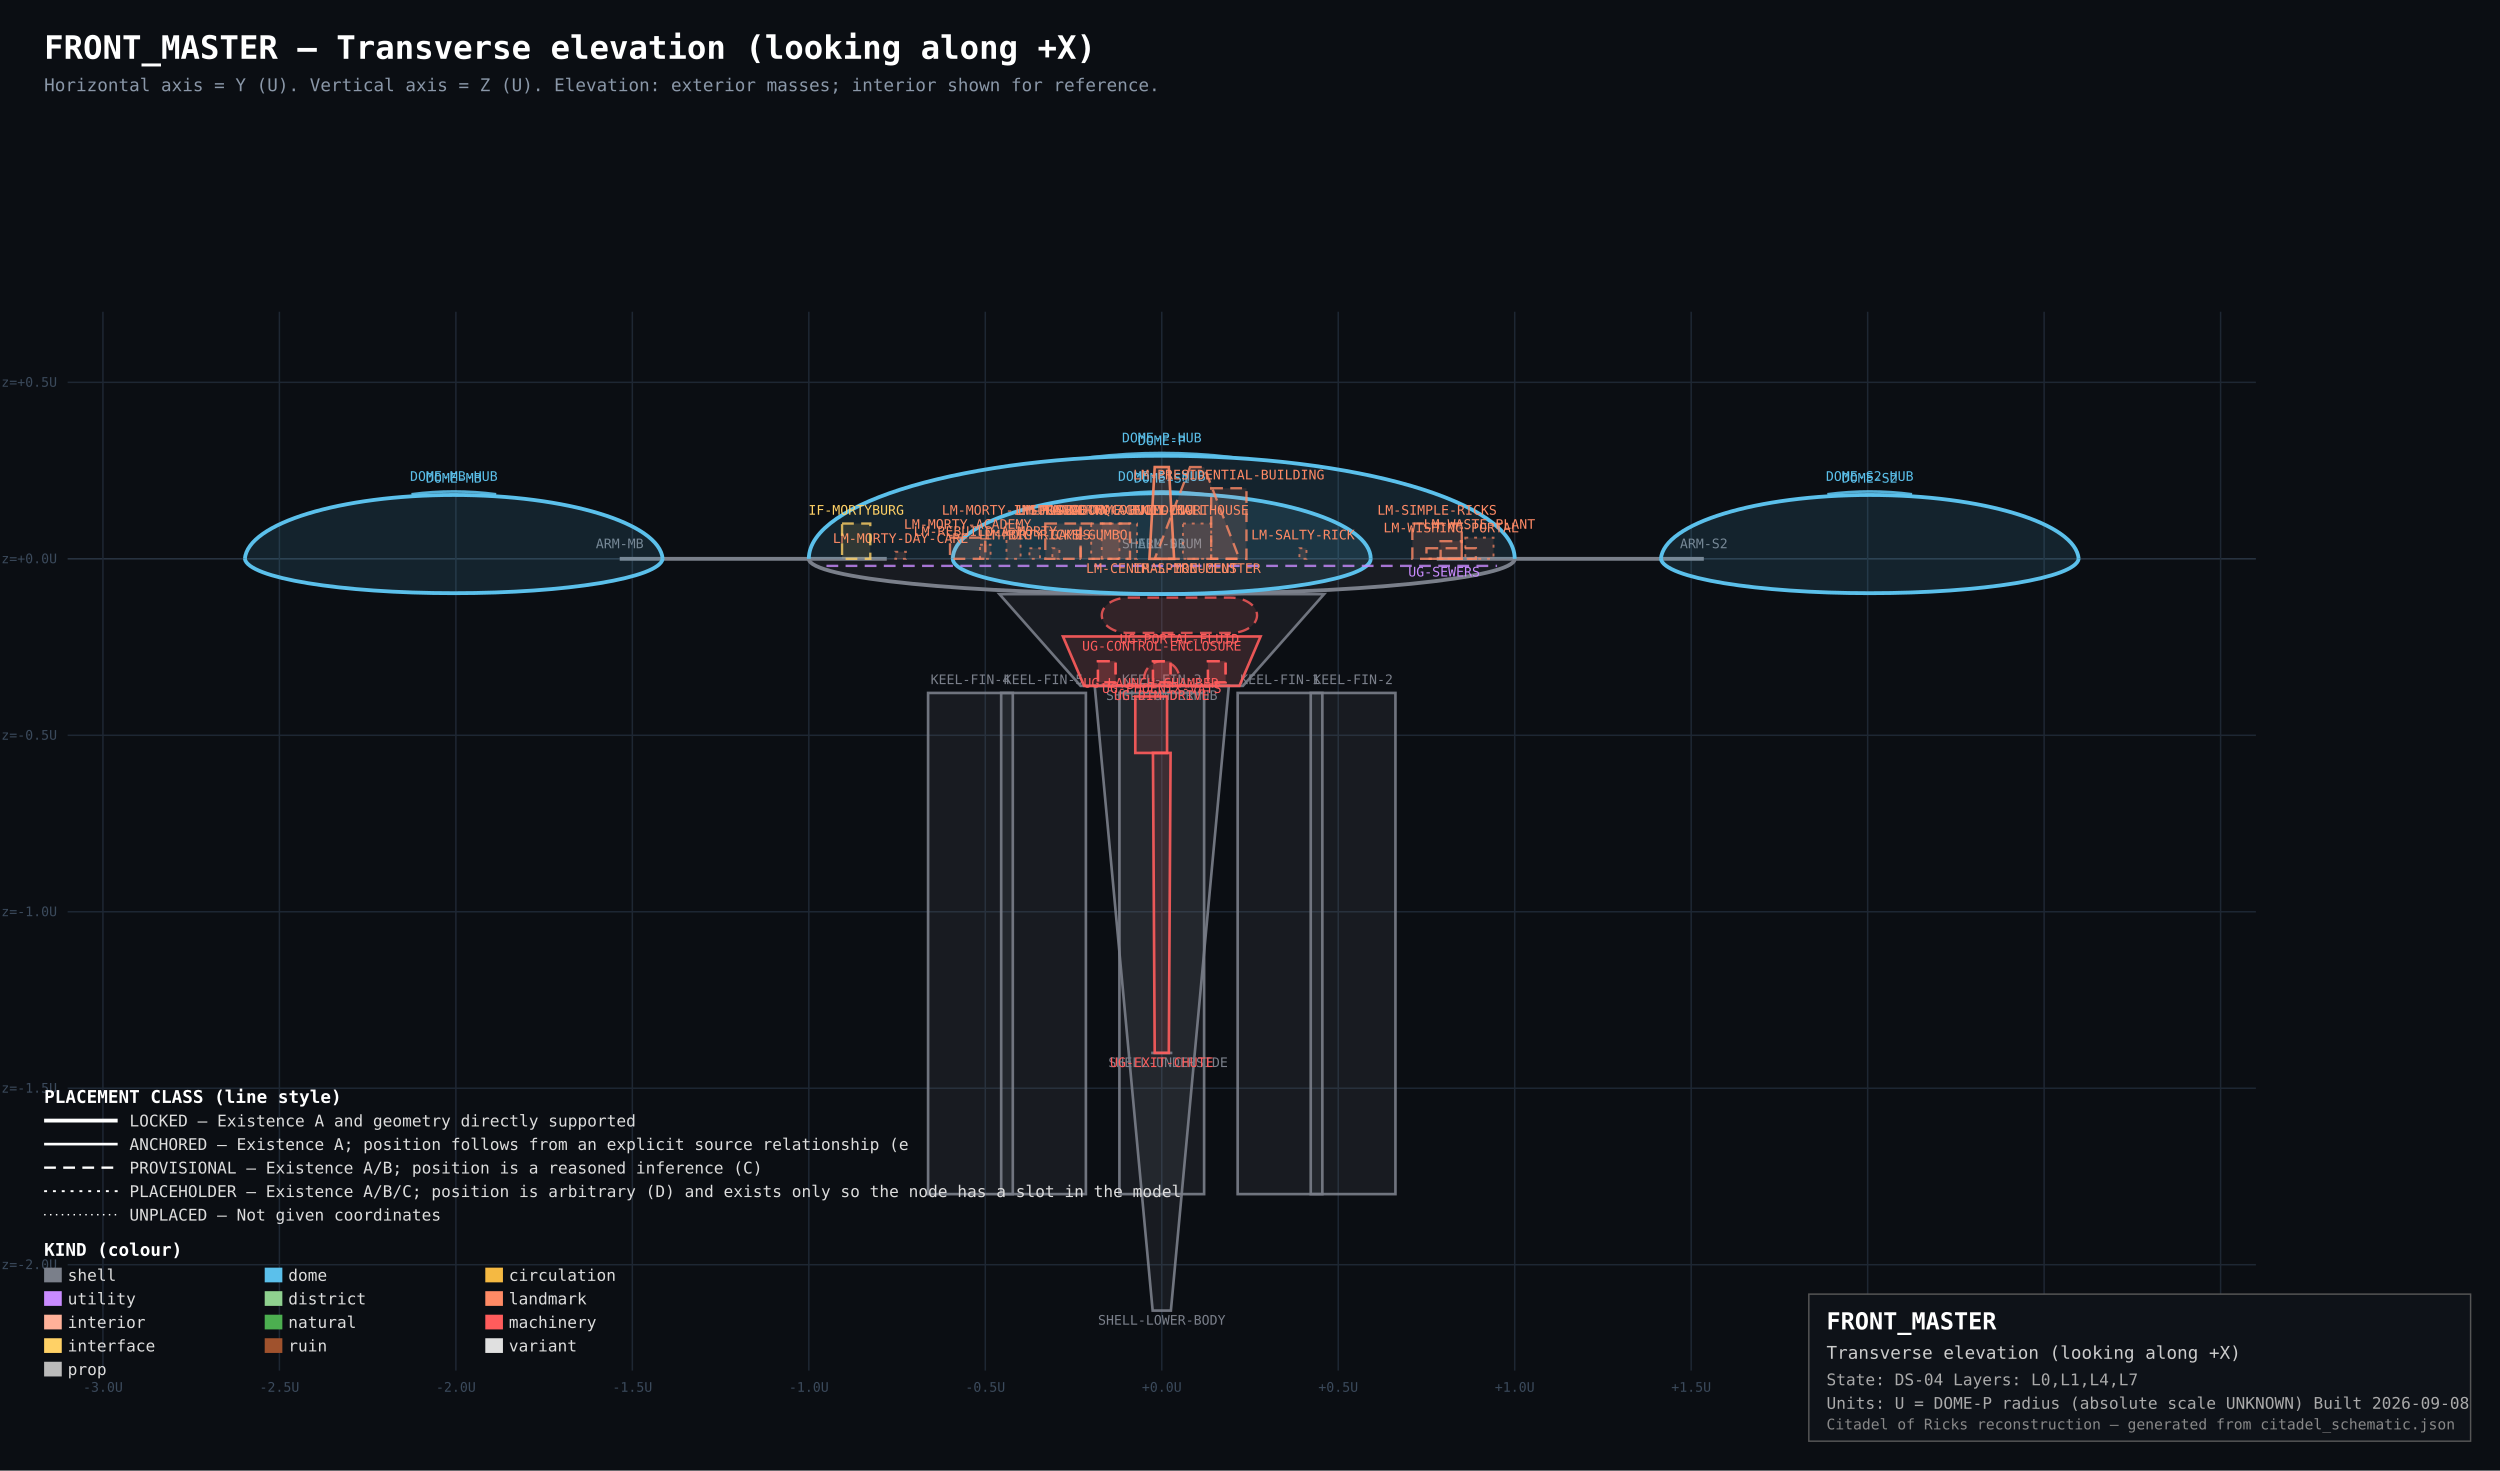
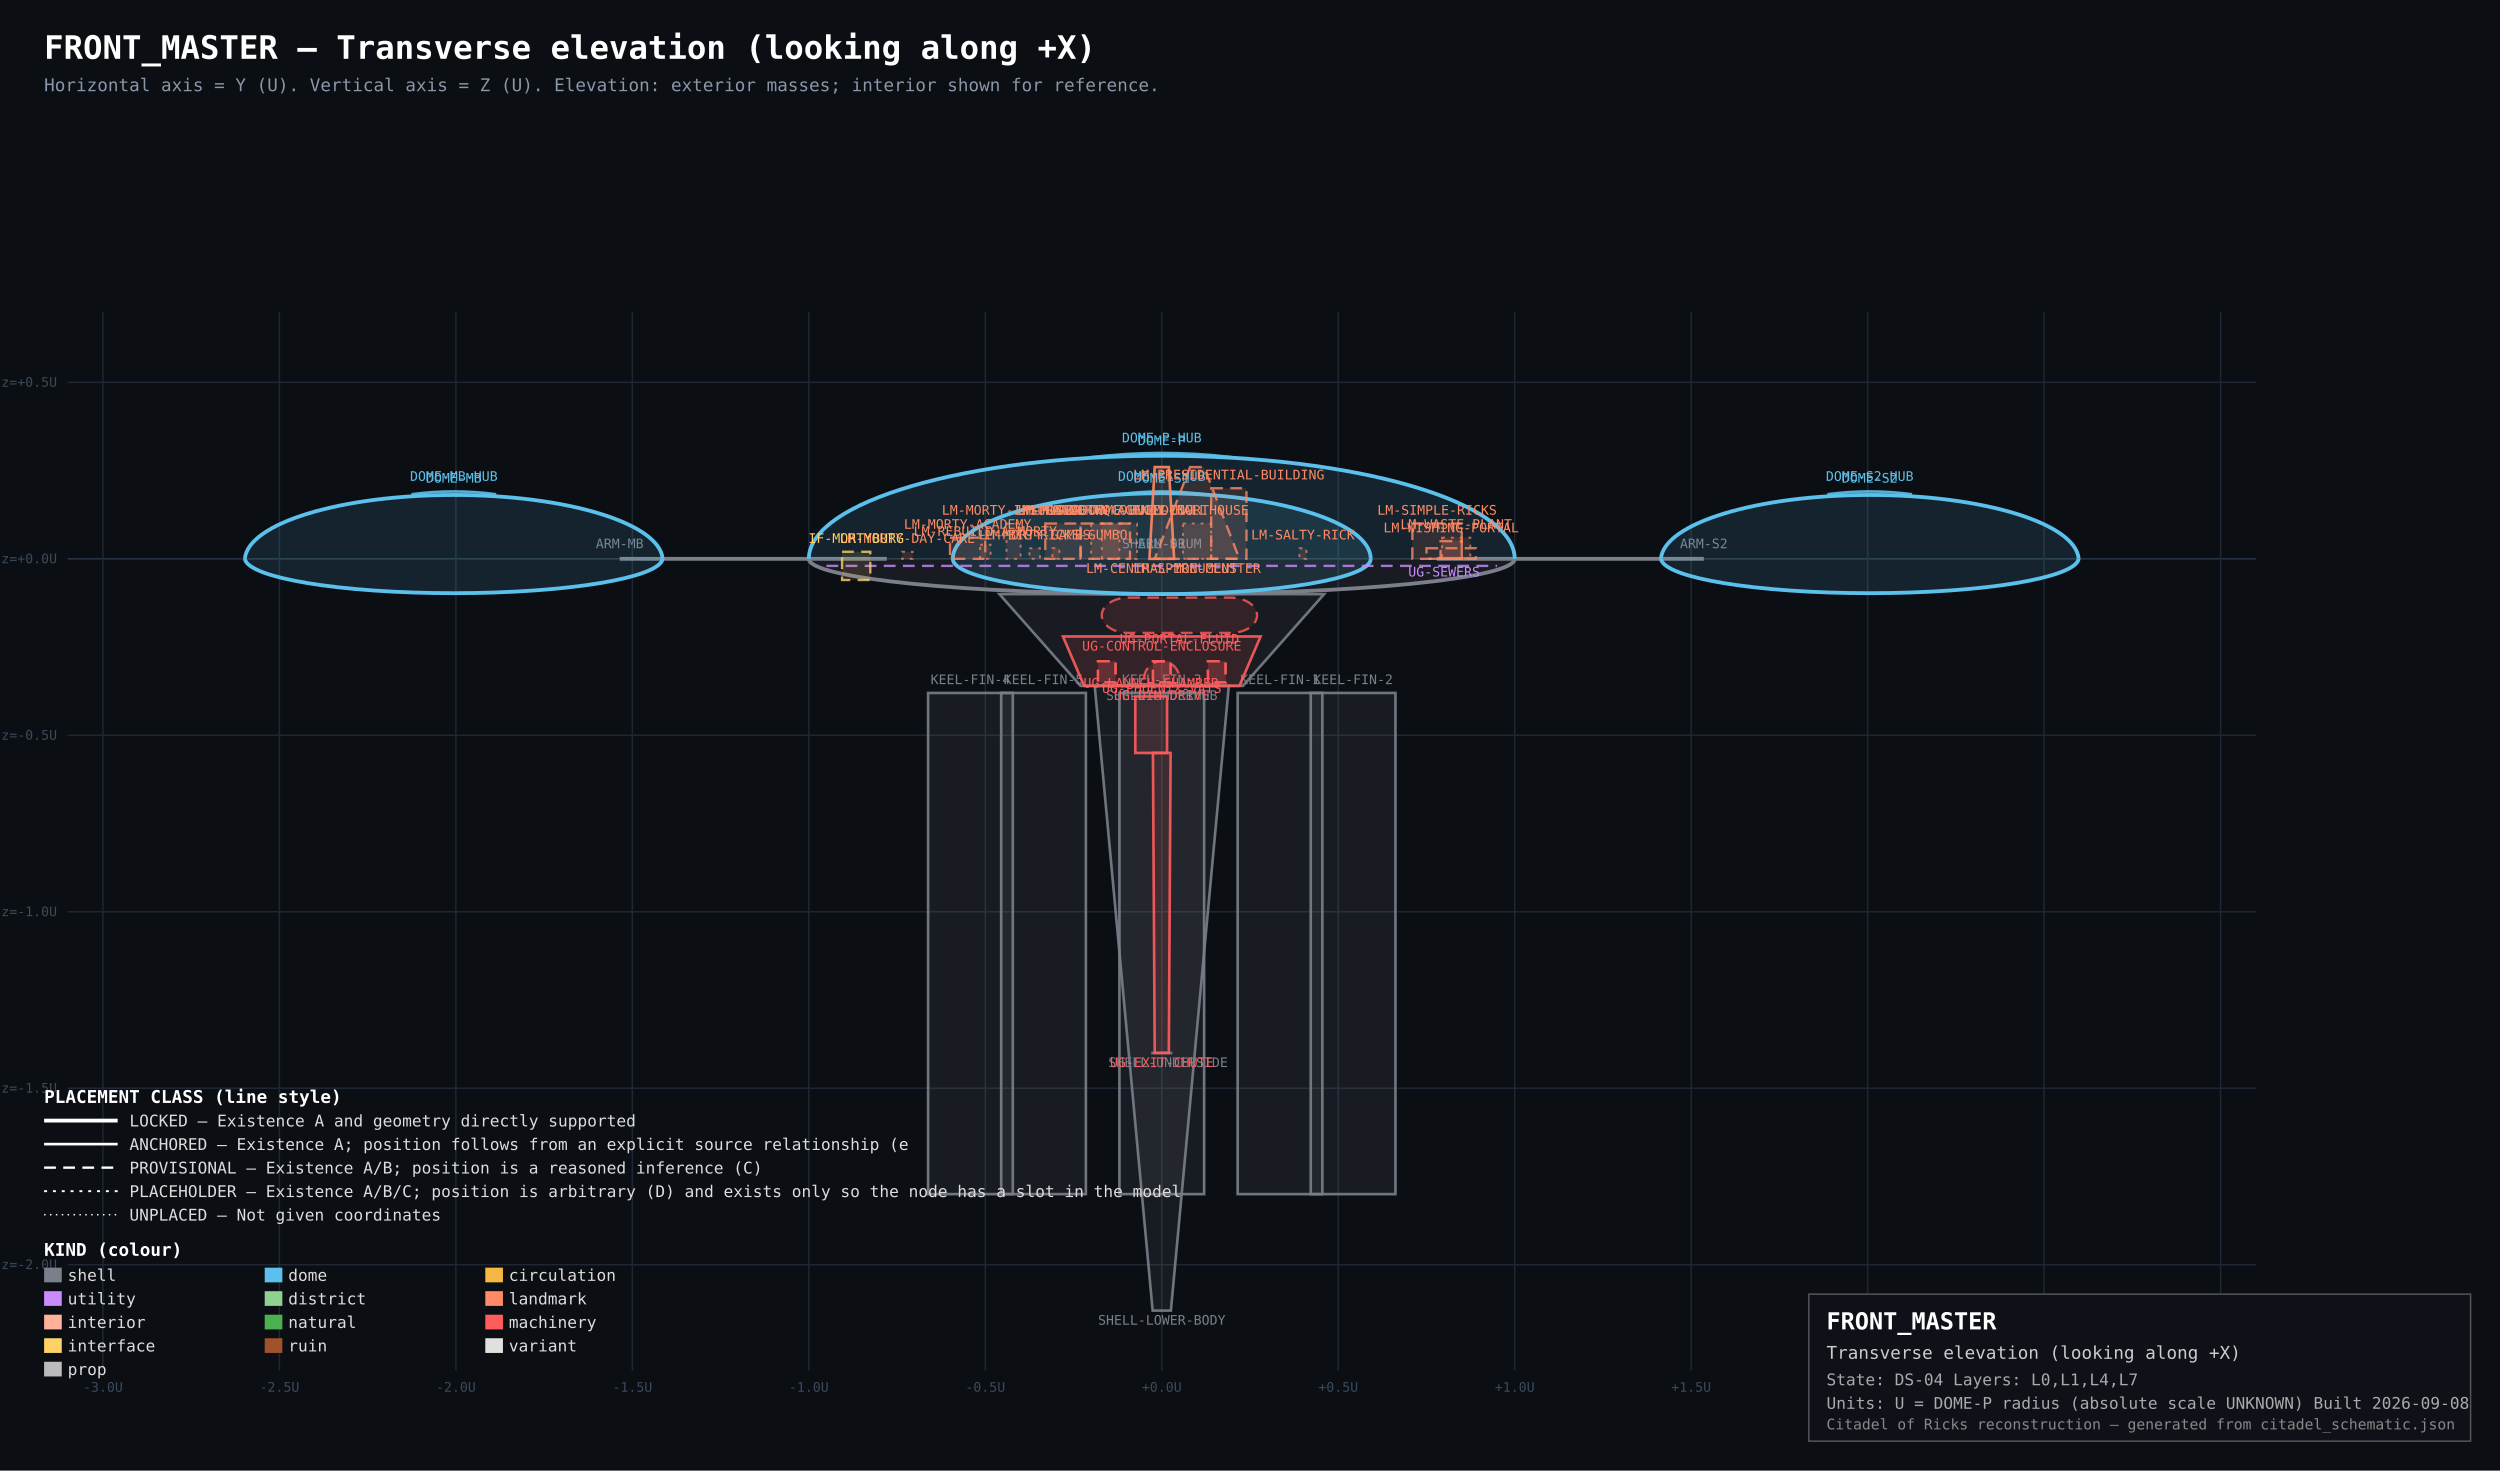
<svg xmlns="http://www.w3.org/2000/svg" width="1700" height="1000" viewBox="0 0 1700 1000" font-family="ui-monospace, Consolas, monospace">
  <rect width="1700" height="1000" fill="#0b0e13" />
  <line x1="46.0" y1="860.0" x2="1534.0" y2="860.0" stroke="#1e2733" stroke-width="1" />
  <text x="38.8" y="863.0" font-size="9" text-anchor="end" fill="#3b4a5c" font-family="ui-monospace, Consolas, monospace">z=-2.0U</text>
  <line x1="46.0" y1="740.0" x2="1534.0" y2="740.0" stroke="#1e2733" stroke-width="1" />
  <text x="38.8" y="743.0" font-size="9" text-anchor="end" fill="#3b4a5c" font-family="ui-monospace, Consolas, monospace">z=-1.5U</text>
  <line x1="46.0" y1="620.0" x2="1534.0" y2="620.0" stroke="#1e2733" stroke-width="1" />
  <text x="38.8" y="623.0" font-size="9" text-anchor="end" fill="#3b4a5c" font-family="ui-monospace, Consolas, monospace">z=-1.0U</text>
  <line x1="46.0" y1="500.0" x2="1534.0" y2="500.0" stroke="#1e2733" stroke-width="1" />
  <text x="38.8" y="503.0" font-size="9" text-anchor="end" fill="#3b4a5c" font-family="ui-monospace, Consolas, monospace">z=-0.5U</text>
  <line x1="46.0" y1="380.0" x2="1534.0" y2="380.0" stroke="#2a3644" stroke-width="1" />
  <text x="38.8" y="383.0" font-size="9" text-anchor="end" fill="#3b4a5c" font-family="ui-monospace, Consolas, monospace">z=+0.0U</text>
  <line x1="46.0" y1="260.0" x2="1534.0" y2="260.0" stroke="#1e2733" stroke-width="1" />
  <text x="38.8" y="263.0" font-size="9" text-anchor="end" fill="#3b4a5c" font-family="ui-monospace, Consolas, monospace">z=+0.5U</text>
  <line x1="70.0" y1="212.0" x2="70.0" y2="932.0" stroke="#1e2733" stroke-width="1" />
  <text x="70.0" y="946.4" font-size="9" text-anchor="middle" fill="#3b4a5c" font-family="ui-monospace, Consolas, monospace">-3.0U</text>
  <line x1="190.0" y1="212.0" x2="190.0" y2="932.0" stroke="#1e2733" stroke-width="1" />
  <text x="190.0" y="946.4" font-size="9" text-anchor="middle" fill="#3b4a5c" font-family="ui-monospace, Consolas, monospace">-2.5U</text>
  <line x1="310.0" y1="212.0" x2="310.0" y2="932.0" stroke="#1e2733" stroke-width="1" />
  <text x="310.0" y="946.4" font-size="9" text-anchor="middle" fill="#3b4a5c" font-family="ui-monospace, Consolas, monospace">-2.0U</text>
  <line x1="430.0" y1="212.0" x2="430.0" y2="932.0" stroke="#1e2733" stroke-width="1" />
  <text x="430.0" y="946.4" font-size="9" text-anchor="middle" fill="#3b4a5c" font-family="ui-monospace, Consolas, monospace">-1.5U</text>
  <line x1="550.0" y1="212.0" x2="550.0" y2="932.0" stroke="#1e2733" stroke-width="1" />
  <text x="550.0" y="946.4" font-size="9" text-anchor="middle" fill="#3b4a5c" font-family="ui-monospace, Consolas, monospace">-1.0U</text>
  <line x1="670.0" y1="212.0" x2="670.0" y2="932.0" stroke="#1e2733" stroke-width="1" />
  <text x="670.0" y="946.4" font-size="9" text-anchor="middle" fill="#3b4a5c" font-family="ui-monospace, Consolas, monospace">-0.5U</text>
  <line x1="790.0" y1="212.0" x2="790.0" y2="932.0" stroke="#1e2733" stroke-width="1" />
  <text x="790.0" y="946.4" font-size="9" text-anchor="middle" fill="#3b4a5c" font-family="ui-monospace, Consolas, monospace">+0.0U</text>
  <line x1="910.0" y1="212.0" x2="910.0" y2="932.0" stroke="#1e2733" stroke-width="1" />
  <text x="910.0" y="946.4" font-size="9" text-anchor="middle" fill="#3b4a5c" font-family="ui-monospace, Consolas, monospace">+0.5U</text>
  <line x1="1030.0" y1="212.0" x2="1030.0" y2="932.0" stroke="#1e2733" stroke-width="1" />
  <text x="1030.0" y="946.4" font-size="9" text-anchor="middle" fill="#3b4a5c" font-family="ui-monospace, Consolas, monospace">+1.0U</text>
  <line x1="1150.0" y1="212.0" x2="1150.0" y2="932.0" stroke="#1e2733" stroke-width="1" />
  <text x="1150.0" y="946.4" font-size="9" text-anchor="middle" fill="#3b4a5c" font-family="ui-monospace, Consolas, monospace">+1.5U</text>
  <line x1="1270.0" y1="212.0" x2="1270.0" y2="932.0" stroke="#1e2733" stroke-width="1" />
  <text x="1270.0" y="946.4" font-size="9" text-anchor="middle" fill="#3b4a5c" font-family="ui-monospace, Consolas, monospace">+2.0U</text>
  <line x1="1390.0" y1="212.0" x2="1390.0" y2="932.0" stroke="#1e2733" stroke-width="1" />
  <text x="1390.0" y="946.4" font-size="9" text-anchor="middle" fill="#3b4a5c" font-family="ui-monospace, Consolas, monospace">+2.5U</text>
  <line x1="1510.0" y1="212.0" x2="1510.0" y2="932.0" stroke="#1e2733" stroke-width="1" />
  <text x="1510.0" y="946.4" font-size="9" text-anchor="middle" fill="#3b4a5c" font-family="ui-monospace, Consolas, monospace">+3.0U</text>
  <text x="30" y="40" font-size="22" fill="#fff" font-weight="bold">FRONT_MASTER — Transverse elevation (looking along +X)</text>
  <text x="30" y="62" font-size="12" fill="#8a97a8">Horizontal axis = Y (U). Vertical axis = Z (U). Elevation: exterior masses; interior shown for reference.</text>
  <path d="M 550.0,380.0 A 240.0 24.0 0 0 0 1030.0,380.0" stroke="#7a7f8a" stroke-width="2.6" stroke-opacity="1.0" fill="#7a7f8a" fill-opacity="0.12" />
  <text x="790.0" y="372.8" font-size="9" text-anchor="middle" fill="#7a7f8a" font-family="ui-monospace, Consolas, monospace">SHELL-DRUM</text>
  <polygon points="679.6,404.0 900.4,404.0 845.2,466.4 734.8,466.4" stroke="#7a7f8a" stroke-width="1.8" stroke-opacity="0.9" fill="#7a7f8a" fill-opacity="0.12" />
  <text x="790.0" y="476.0" font-size="9" text-anchor="middle" fill="#7a7f8a" font-family="ui-monospace, Consolas, monospace">SHELL-UNDERHUB</text>
  <rect x="841.6" y="471.2" width="57.6" height="340.8" stroke="#7a7f8a" stroke-width="1.8" stroke-opacity="0.9" fill="#7a7f8a" fill-opacity="0.12" />
  <text x="870.4" y="465.2" font-size="9" text-anchor="middle" fill="#7a7f8a" font-family="ui-monospace, Consolas, monospace">KEEL-FIN-1</text>
  <rect x="891.3" y="471.2" width="57.6" height="340.8" stroke="#7a7f8a" stroke-width="1.8" stroke-opacity="0.9" fill="#7a7f8a" fill-opacity="0.12" />
  <text x="920.1" y="465.2" font-size="9" text-anchor="middle" fill="#7a7f8a" font-family="ui-monospace, Consolas, monospace">KEEL-FIN-2</text>
  <rect x="761.2" y="471.2" width="57.6" height="340.8" stroke="#7a7f8a" stroke-width="1.8" stroke-opacity="0.9" fill="#7a7f8a" fill-opacity="0.12" />
  <text x="790.0" y="465.2" font-size="9" text-anchor="middle" fill="#7a7f8a" font-family="ui-monospace, Consolas, monospace">KEEL-FIN-3</text>
  <rect x="631.1" y="471.2" width="57.6" height="340.8" stroke="#7a7f8a" stroke-width="1.8" stroke-opacity="0.9" fill="#7a7f8a" fill-opacity="0.12" />
  <text x="659.9" y="465.2" font-size="9" text-anchor="middle" fill="#7a7f8a" font-family="ui-monospace, Consolas, monospace">KEEL-FIN-4</text>
  <rect x="680.8" y="471.2" width="57.6" height="340.8" stroke="#7a7f8a" stroke-width="1.8" stroke-opacity="0.9" fill="#7a7f8a" fill-opacity="0.12" />
  <text x="709.6" y="465.2" font-size="9" text-anchor="middle" fill="#7a7f8a" font-family="ui-monospace, Consolas, monospace">KEEL-FIN-5</text>
  <polygon points="744.4,466.4 835.6,466.4 796.2,891.2 783.8,891.2" stroke="#7a7f8a" stroke-width="1.8" stroke-opacity="0.9" fill="#7a7f8a" fill-opacity="0.12" />
  <text x="790.0" y="900.8" font-size="9" text-anchor="middle" fill="#7a7f8a" font-family="ui-monospace, Consolas, monospace">SHELL-LOWER-BODY</text>
  <line x1="782.8" y1="716.0" x2="797.2" y2="716.0" stroke="#7a7f8a" stroke-width="1.8" stroke-opacity="0.9" fill="none" />
  <text x="794.3" y="725.6" font-size="9" text-anchor="middle" fill="#7a7f8a" font-family="ui-monospace, Consolas, monospace">SHELL-UNDERSIDE</text>
  <polyline points="790.0,380.0 790.0,380.0 790.0,380.0" stroke="#7a7f8a" stroke-width="2.6" stroke-opacity="1.0" fill="none" />
  <text x="790.0" y="372.8" font-size="9" text-anchor="middle" fill="#7a7f8a" font-family="ui-monospace, Consolas, monospace">ARM-S1</text>
  <polyline points="977.0,380.0 1070.6,380.0 1158.6,380.0" stroke="#7a7f8a" stroke-width="2.6" stroke-opacity="1.0" fill="none" />
  <text x="1158.6" y="372.8" font-size="9" text-anchor="middle" fill="#7a7f8a" font-family="ui-monospace, Consolas, monospace">ARM-S2</text>
  <polyline points="603.0,380.0 509.4,380.0 421.4,380.0" stroke="#7a7f8a" stroke-width="2.6" stroke-opacity="1.0" fill="none" />
  <text x="421.4" y="372.8" font-size="9" text-anchor="middle" fill="#7a7f8a" font-family="ui-monospace, Consolas, monospace">ARM-MB</text>
  <path d="M 550.0,380.0 A 240.0 70.1 0 0 1 1030.0,380.0" stroke="#5bc0eb" stroke-width="2.6" stroke-opacity="1.0" fill="#5bc0eb" fill-opacity="0.12" />
  <text x="790.0" y="302.7" font-size="9" text-anchor="middle" fill="#5bc0eb" font-family="ui-monospace, Consolas, monospace">DOME-P</text>
  <path d="M 647.9,380.0 A 142.1 44.6 0 0 1 932.1,380.0" stroke="#5bc0eb" stroke-width="2.6" stroke-opacity="1.0" fill="#5bc0eb" fill-opacity="0.12" />
  <path d="M 647.9,380.0 A 142.1 24.0 0 0 0 932.1,380.0" stroke="#5bc0eb" stroke-width="2.6" stroke-opacity="1.0" fill="#5bc0eb" fill-opacity="0.12" />
  <text x="790.0" y="328.2" font-size="9" text-anchor="middle" fill="#5bc0eb" font-family="ui-monospace, Consolas, monospace">DOME-S1</text>
  <path d="M 1129.4,380.0 A 142.1 44.6 0 0 1 1413.5,380.0" stroke="#5bc0eb" stroke-width="2.6" stroke-opacity="1.0" fill="#5bc0eb" fill-opacity="0.12" />
  <path d="M 1129.4,380.0 A 142.1 24.0 0 0 0 1413.5,380.0" stroke="#5bc0eb" stroke-width="2.6" stroke-opacity="1.0" fill="#5bc0eb" fill-opacity="0.12" />
  <text x="1271.4" y="328.2" font-size="9" text-anchor="middle" fill="#5bc0eb" font-family="ui-monospace, Consolas, monospace">DOME-S2</text>
  <path d="M 166.5,380.0 A 142.1 44.6 0 0 1 450.6,380.0" stroke="#5bc0eb" stroke-width="2.6" stroke-opacity="1.0" fill="#5bc0eb" fill-opacity="0.12" />
  <path d="M 166.5,380.0 A 142.1 24.0 0 0 0 450.6,380.0" stroke="#5bc0eb" stroke-width="2.6" stroke-opacity="1.0" fill="#5bc0eb" fill-opacity="0.12" />
  <text x="308.6" y="328.2" font-size="9" text-anchor="middle" fill="#5bc0eb" font-family="ui-monospace, Consolas, monospace">DOME-MB</text>
  <path d="M 742.0,310.9 A 401.4 401.4 0 0 1 838.0,310.9" stroke="#5bc0eb" stroke-width="1.8" stroke-opacity="0.9" fill="#5bc0eb" fill-opacity="0.12" />
  <text x="790.0" y="300.8" font-size="9" text-anchor="middle" fill="#5bc0eb" font-family="ui-monospace, Consolas, monospace">DOME-P-HUB</text>
  <path d="M 761.2,336.1 A 217.0 217.0 0 0 1 818.8,336.1" stroke="#5bc0eb" stroke-width="1.8" stroke-opacity="0.9" fill="#5bc0eb" fill-opacity="0.12" />
  <text x="790.0" y="327.0" font-size="9" text-anchor="middle" fill="#5bc0eb" font-family="ui-monospace, Consolas, monospace">DOME-S1-HUB</text>
  <path d="M 1242.6,336.1 A 217.0 217.0 0 0 1 1300.2,336.1" stroke="#5bc0eb" stroke-width="1.8" stroke-opacity="0.9" fill="#5bc0eb" fill-opacity="0.12" />
  <text x="1271.4" y="327.0" font-size="9" text-anchor="middle" fill="#5bc0eb" font-family="ui-monospace, Consolas, monospace">DOME-S2-HUB</text>
  <path d="M 279.8,336.1 A 217.0 217.0 0 0 1 337.4,336.1" stroke="#5bc0eb" stroke-width="1.8" stroke-opacity="0.9" fill="#5bc0eb" fill-opacity="0.12" />
  <text x="308.6" y="327.0" font-size="9" text-anchor="middle" fill="#5bc0eb" font-family="ui-monospace, Consolas, monospace">DOME-MB-HUB</text>
  <line x1="562.0" y1="384.8" x2="1018.0" y2="384.8" stroke="#c98bff" stroke-width="1.6" stroke-opacity="0.8" stroke-dasharray="8,5" fill="none" />
  <text x="982.0" y="392.0" font-size="9" text-anchor="middle" fill="#c98bff" font-family="ui-monospace, Consolas, monospace">UG-SEWERS</text>
  <polygon points="785.2,317.6 794.8,317.6 798.4,380.0 781.6,380.0" stroke="#ff8a65" stroke-width="1.8" stroke-opacity="0.9" fill="#ff8a65" fill-opacity="0.12" />
  <text x="790.0" y="389.6" font-size="9" text-anchor="middle" fill="#ff8a65" font-family="ui-monospace, Consolas, monospace">LM-CENTRAL-MONUMENT</text>
  <polygon points="809.2,317.6 818.8,317.6 842.8,380.0 785.2,380.0" stroke="#ff8a65" stroke-width="1.6" stroke-opacity="0.8" stroke-dasharray="8,5" fill="#ff8a65" fill-opacity="0.12" />
  <text x="814.0" y="389.6" font-size="9" text-anchor="middle" fill="#ff8a65" font-family="ui-monospace, Consolas, monospace">LM-SPIRE-CLUSTER</text>
  <rect x="823.6" y="332.0" width="24.0" height="48.0" stroke="#ff8a65" stroke-width="1.6" stroke-opacity="0.8" stroke-dasharray="8,5" fill="#ff8a65" fill-opacity="0.12" />
  <text x="835.6" y="326.0" font-size="9" text-anchor="middle" fill="#ff8a65" font-family="ui-monospace, Consolas, monospace">LM-PRESIDENTIAL-BUILDING</text>
  <rect x="734.8" y="356.0" width="33.6" height="24.0" stroke="#ff8a65" stroke-width="1.6" stroke-opacity="0.8" stroke-dasharray="8,5" fill="#ff8a65" fill-opacity="0.12" />
  <text x="751.6" y="350.0" font-size="9" text-anchor="middle" fill="#ff8a65" font-family="ui-monospace, Consolas, monospace">LM-PLAZA-DOME-BUILDING</text>
  <rect x="749.2" y="356.0" width="24.0" height="24.0" stroke="#ff8a65" stroke-width="1.3" stroke-opacity="0.7" stroke-dasharray="2,4" fill="#ff8a65" fill-opacity="0.12" />
  <text x="761.2" y="350.0" font-size="9" text-anchor="middle" fill="#ff8a65" font-family="ui-monospace, Consolas, monospace">LM-SHADOW-COUNCIL-HALL</text>
  <rect x="804.4" y="356.0" width="19.2" height="24.0" stroke="#ff8a65" stroke-width="1.3" stroke-opacity="0.7" stroke-dasharray="2,4" fill="#ff8a65" fill-opacity="0.12" />
  <text x="814.0" y="350.0" font-size="9" text-anchor="middle" fill="#ff8a65" font-family="ui-monospace, Consolas, monospace">LM-COURTHOUSE</text>
  <rect x="742.0" y="356.0" width="19.2" height="24.0" stroke="#ff8a65" stroke-width="1.3" stroke-opacity="0.7" stroke-dasharray="2,4" fill="#ff8a65" fill-opacity="0.12" />
  <text x="751.6" y="350.0" font-size="9" text-anchor="middle" fill="#ff8a65" font-family="ui-monospace, Consolas, monospace">LM-MORTY-AGENCY</text>
  <rect x="710.8" y="356.0" width="24.0" height="24.0" stroke="#ff8a65" stroke-width="1.6" stroke-opacity="0.8" stroke-dasharray="8,5" fill="#ff8a65" fill-opacity="0.12" />
  <text x="722.8" y="350.0" font-size="9" text-anchor="middle" fill="#ff8a65" font-family="ui-monospace, Consolas, monospace">LM-POLICE-HQ</text>
  <rect x="646.0" y="365.6" width="24.0" height="14.4" stroke="#ff8a65" stroke-width="1.6" stroke-opacity="0.8" stroke-dasharray="8,5" fill="#ff8a65" fill-opacity="0.12" />
  <text x="658.0" y="359.6" font-size="9" text-anchor="middle" fill="#ff8a65" font-family="ui-monospace, Consolas, monospace">LM-MORTY-ACADEMY</text>
  <rect x="960.4" y="356.0" width="33.6" height="24.0" stroke="#ff8a65" stroke-width="1.6" stroke-opacity="0.8" stroke-dasharray="8,5" fill="#ff8a65" fill-opacity="0.12" />
  <text x="977.2" y="350.0" font-size="9" text-anchor="middle" fill="#ff8a65" font-family="ui-monospace, Consolas, monospace">LM-SIMPLE-RICKS</text>
  <rect x="970.0" y="372.8" width="33.6" height="7.2" stroke="#ff8a65" stroke-width="1.6" stroke-opacity="0.8" stroke-dasharray="8,5" fill="none" />
  <rect x="979.6" y="368.0" width="14.4" height="12.0" stroke="#ff8a65" stroke-width="1.6" stroke-opacity="0.8" stroke-dasharray="8,5" fill="#ff8a65" fill-opacity="0.12" />
  <text x="986.8" y="362.0" font-size="9" text-anchor="middle" fill="#ff8a65" font-family="ui-monospace, Consolas, monospace">LM-WISHING-PORTAL</text>
-   <rect x="996.4" y="365.6" width="19.2" height="14.4" stroke="#ff8a65" stroke-width="1.3" stroke-opacity="0.7" stroke-dasharray="2,4" fill="#ff8a65" fill-opacity="0.12" />
-   <text x="1006.0" y="359.6" font-size="9" text-anchor="middle" fill="#ff8a65" font-family="ui-monospace, Consolas, monospace">LM-WASTE-PLANT</text>
-   <rect x="608.8" y="375.2" width="7.2" height="4.8" stroke="#ff8a65" stroke-width="1.3" stroke-opacity="0.7" stroke-dasharray="2,4" fill="#ff8a65" fill-opacity="0.12" />
-   <text x="612.4" y="369.2" font-size="9" text-anchor="middle" fill="#ff8a65" font-family="ui-monospace, Consolas, monospace">LM-MORTY-DAY-CARE</text>
+   <rect x="980.6" y="365.6" width="19.2" height="14.4" stroke="#ff8a65" stroke-width="1.3" stroke-opacity="0.7" stroke-dasharray="2,4" fill="#ff8a65" fill-opacity="0.12" />
+   <text x="990.2" y="359.6" font-size="9" text-anchor="middle" fill="#ff8a65" font-family="ui-monospace, Consolas, monospace">LM-WASTE-PLANT</text>
+   <rect x="613.4" y="375.2" width="7.2" height="4.8" stroke="#ff8a65" stroke-width="1.3" stroke-opacity="0.7" stroke-dasharray="2,4" fill="#ff8a65" fill-opacity="0.12" />
+   <text x="617.0" y="369.2" font-size="9" text-anchor="middle" fill="#ff8a65" font-family="ui-monospace, Consolas, monospace">LM-MORTY-DAY-CARE</text>
  <rect x="700.0" y="372.8" width="7.2" height="7.2" stroke="#ff8a65" stroke-width="1.3" stroke-opacity="0.7" stroke-dasharray="2,4" fill="#ff8a65" fill-opacity="0.12" />
  <text x="703.6" y="366.8" font-size="9" text-anchor="middle" fill="#ff8a65" font-family="ui-monospace, Consolas, monospace">LM-MORTY-GAMES</text>
  <rect x="684.4" y="356.0" width="9.6" height="24.0" stroke="#ff8a65" stroke-width="1.3" stroke-opacity="0.7" stroke-dasharray="2,4" fill="#ff8a65" fill-opacity="0.12" />
  <text x="689.2" y="350.0" font-size="9" text-anchor="middle" fill="#ff8a65" font-family="ui-monospace, Consolas, monospace">LM-MORTY-INSURANCE</text>
  <rect x="883.6" y="372.8" width="4.8" height="7.2" stroke="#ff8a65" stroke-width="1.3" stroke-opacity="0.7" stroke-dasharray="2,4" fill="#ff8a65" fill-opacity="0.12" />
  <text x="886.0" y="366.8" font-size="9" text-anchor="middle" fill="#ff8a65" font-family="ui-monospace, Consolas, monospace">LM-SALTY-RICK</text>
  <rect x="715.6" y="372.8" width="4.8" height="7.2" stroke="#ff8a65" stroke-width="1.3" stroke-opacity="0.7" stroke-dasharray="2,4" fill="#ff8a65" fill-opacity="0.12" />
  <text x="718.0" y="366.8" font-size="9" text-anchor="middle" fill="#ff8a65" font-family="ui-monospace, Consolas, monospace">LM-BIG-RICKS-GUMBO</text>
  <rect x="666.4" y="370.4" width="7.2" height="9.6" stroke="#ff8a65" stroke-width="1.3" stroke-opacity="0.7" stroke-dasharray="2,4" fill="#ff8a65" fill-opacity="0.12" />
  <text x="670.0" y="364.4" font-size="9" text-anchor="middle" fill="#ff8a65" font-family="ui-monospace, Consolas, monospace">LM-REBUILD-A-MORTY</text>
  <rect x="749.2" y="406.4" width="105.6" height="24.0" rx="18" stroke="#ff5c5c" stroke-width="1.6" stroke-opacity="0.8" stroke-dasharray="8,5" fill="#ff5c5c" fill-opacity="0.12" />
  <text x="802.0" y="437.6" font-size="9" text-anchor="middle" fill="#ff5c5c" font-family="ui-monospace, Consolas, monospace">UG-PORTAL-FLUID</text>
  <polygon points="722.8,432.8 857.2,432.8 842.8,466.4 737.2,466.4" stroke="#ff5c5c" stroke-width="1.8" stroke-opacity="0.9" fill="#ff5c5c" fill-opacity="0.12" />
  <text x="790.0" y="476.0" font-size="9" text-anchor="middle" fill="#ff5c5c" font-family="ui-monospace, Consolas, monospace">UG-DIM-DRIVE</text>
  <path d="M 778.0,461.6 A 12.0 12.0 0 0 1 802.0,461.6" stroke="#ff5c5c" stroke-width="1.6" stroke-opacity="0.8" stroke-dasharray="8,5" fill="#ff5c5c" fill-opacity="0.12" />
  <text x="790.0" y="442.4" font-size="9" text-anchor="middle" fill="#ff5c5c" font-family="ui-monospace, Consolas, monospace">UG-CONTROL-ENCLOSURE</text>
  <rect x="784.0" y="449.6" width="12.0" height="14.4" stroke="#ff5c5c" stroke-width="1.6" stroke-opacity="0.8" stroke-dasharray="8,5" fill="#ff5c5c" fill-opacity="0.12" />
  <rect x="821.4" y="449.6" width="12.0" height="14.4" stroke="#ff5c5c" stroke-width="1.6" stroke-opacity="0.8" stroke-dasharray="8,5" fill="#ff5c5c" fill-opacity="0.12" />
  <rect x="821.4" y="449.6" width="12.0" height="14.4" stroke="#ff5c5c" stroke-width="1.6" stroke-opacity="0.8" stroke-dasharray="8,5" fill="#ff5c5c" fill-opacity="0.12" />
  <rect x="784.0" y="449.6" width="12.0" height="14.4" stroke="#ff5c5c" stroke-width="1.6" stroke-opacity="0.8" stroke-dasharray="8,5" fill="#ff5c5c" fill-opacity="0.12" />
  <rect x="746.6" y="449.6" width="12.0" height="14.4" stroke="#ff5c5c" stroke-width="1.6" stroke-opacity="0.8" stroke-dasharray="8,5" fill="#ff5c5c" fill-opacity="0.12" />
  <rect x="746.6" y="449.6" width="12.0" height="14.4" stroke="#ff5c5c" stroke-width="1.6" stroke-opacity="0.8" stroke-dasharray="8,5" fill="#ff5c5c" fill-opacity="0.12" />
  <text x="790.0" y="471.2" font-size="9" text-anchor="middle" fill="#ff5c5c" font-family="ui-monospace, Consolas, monospace">UG-PHOENIX-VATS</text>
  <rect x="772.0" y="473.6" width="21.6" height="38.4" stroke="#ff5c5c" stroke-width="1.8" stroke-opacity="0.9" fill="#ff5c5c" fill-opacity="0.12" />
  <text x="782.8" y="467.6" font-size="9" text-anchor="middle" fill="#ff5c5c" font-family="ui-monospace, Consolas, monospace">UG-LAUNCH-CHAMBER</text>
  <polygon points="784.0,512.0 796.0,512.0 794.8,716.0 785.2,716.0" stroke="#ff5c5c" stroke-width="1.8" stroke-opacity="0.9" fill="#ff5c5c" fill-opacity="0.12" />
  <text x="790.0" y="725.6" font-size="9" text-anchor="middle" fill="#ff5c5c" font-family="ui-monospace, Consolas, monospace">UG-EXIT-CHUTE</text>
-   <rect x="572.6" y="356.0" width="19.2" height="24.0" stroke="#ffd166" stroke-width="1.6" stroke-opacity="0.8" stroke-dasharray="8,5" fill="#ffd166" fill-opacity="0.12" />
-   <text x="582.2" y="350.0" font-size="9" text-anchor="middle" fill="#ffd166" font-family="ui-monospace, Consolas, monospace">IF-MORTYBURG</text>
+   <rect x="572.6" y="375.2" width="19.2" height="19.2" stroke="#ffd166" stroke-width="1.6" stroke-opacity="0.8" stroke-dasharray="8,5" fill="#ffd166" fill-opacity="0.12" />
+   <text x="582.2" y="369.2" font-size="9" text-anchor="middle" fill="#ffd166" font-family="ui-monospace, Consolas, monospace">IF-MORTYBURG</text>
  <text x="30" y="750" font-size="12" fill="#fff" font-family="ui-monospace, Consolas, monospace" font-weight="bold">PLACEMENT CLASS (line style)</text>
  <line x1="30" y1="762" x2="80" y2="762" stroke="#fff" stroke-width="2.6" />
  <text x="88" y="766" font-size="11" fill="#ddd" font-family="ui-monospace, Consolas, monospace">LOCKED — Existence A and geometry directly supported</text>
  <line x1="30" y1="778" x2="80" y2="778" stroke="#fff" stroke-width="1.8" />
  <text x="88" y="782" font-size="11" fill="#ddd" font-family="ui-monospace, Consolas, monospace">ANCHORED — Existence A; position follows from an explicit source relationship (e</text>
  <line x1="30" y1="794" x2="80" y2="794" stroke="#fff" stroke-width="1.6" stroke-dasharray="8,5" />
  <text x="88" y="798" font-size="11" fill="#ddd" font-family="ui-monospace, Consolas, monospace">PROVISIONAL — Existence A/B; position is a reasoned inference (C)</text>
  <line x1="30" y1="810" x2="80" y2="810" stroke="#fff" stroke-width="1.3" stroke-dasharray="2,4" />
  <text x="88" y="814" font-size="11" fill="#ddd" font-family="ui-monospace, Consolas, monospace">PLACEHOLDER — Existence A/B/C; position is arbitrary (D) and exists only so the node has a slot in the model</text>
  <line x1="30" y1="826" x2="80" y2="826" stroke="#fff" stroke-width="1.0" stroke-dasharray="1,3" />
  <text x="88" y="830" font-size="11" fill="#ddd" font-family="ui-monospace, Consolas, monospace">UNPLACED — Not given coordinates</text>
  <text x="30" y="854" font-size="12" fill="#fff" font-family="ui-monospace, Consolas, monospace" font-weight="bold">KIND (colour)</text>
  <rect x="30" y="862" width="12" height="10" fill="#7a7f8a" />
  <text x="46" y="871" font-size="11" fill="#ddd" font-family="ui-monospace, Consolas, monospace">shell</text>
  <rect x="180" y="862" width="12" height="10" fill="#5bc0eb" />
  <text x="196" y="871" font-size="11" fill="#ddd" font-family="ui-monospace, Consolas, monospace">dome</text>
  <rect x="330" y="862" width="12" height="10" fill="#f5b942" />
  <text x="346" y="871" font-size="11" fill="#ddd" font-family="ui-monospace, Consolas, monospace">circulation</text>
  <rect x="30" y="878" width="12" height="10" fill="#c98bff" />
  <text x="46" y="887" font-size="11" fill="#ddd" font-family="ui-monospace, Consolas, monospace">utility</text>
  <rect x="180" y="878" width="12" height="10" fill="#8fd18f" />
  <text x="196" y="887" font-size="11" fill="#ddd" font-family="ui-monospace, Consolas, monospace">district</text>
  <rect x="330" y="878" width="12" height="10" fill="#ff8a65" />
  <text x="346" y="887" font-size="11" fill="#ddd" font-family="ui-monospace, Consolas, monospace">landmark</text>
  <rect x="30" y="894" width="12" height="10" fill="#ffb199" />
  <text x="46" y="903" font-size="11" fill="#ddd" font-family="ui-monospace, Consolas, monospace">interior</text>
  <rect x="180" y="894" width="12" height="10" fill="#4caf50" />
  <text x="196" y="903" font-size="11" fill="#ddd" font-family="ui-monospace, Consolas, monospace">natural</text>
  <rect x="330" y="894" width="12" height="10" fill="#ff5c5c" />
  <text x="346" y="903" font-size="11" fill="#ddd" font-family="ui-monospace, Consolas, monospace">machinery</text>
  <rect x="30" y="910" width="12" height="10" fill="#ffd166" />
  <text x="46" y="919" font-size="11" fill="#ddd" font-family="ui-monospace, Consolas, monospace">interface</text>
  <rect x="180" y="910" width="12" height="10" fill="#a0522d" />
  <text x="196" y="919" font-size="11" fill="#ddd" font-family="ui-monospace, Consolas, monospace">ruin</text>
  <rect x="330" y="910" width="12" height="10" fill="#e0e0e0" />
  <text x="346" y="919" font-size="11" fill="#ddd" font-family="ui-monospace, Consolas, monospace">variant</text>
  <rect x="30" y="926" width="12" height="10" fill="#bbbbbb" />
  <text x="46" y="935" font-size="11" fill="#ddd" font-family="ui-monospace, Consolas, monospace">prop</text>
  <rect x="1230" y="880" width="450" height="100" fill="#0e1218" stroke="#555" />
  <text x="1242" y="904" font-size="16" fill="#fff" font-family="ui-monospace, Consolas, monospace" font-weight="bold">FRONT_MASTER</text>
  <text x="1242" y="924" font-size="12" fill="#ccc" font-family="ui-monospace, Consolas, monospace">Transverse elevation (looking along +X)</text>
  <text x="1242" y="942" font-size="11" fill="#aaa" font-family="ui-monospace, Consolas, monospace">State: DS-04   Layers: L0,L1,L4,L7</text>
  <text x="1242" y="958" font-size="11" fill="#aaa" font-family="ui-monospace, Consolas, monospace">Units: U = DOME-P radius (absolute scale UNKNOWN)   Built 2026-09-08</text>
  <text x="1242" y="972" font-size="10" fill="#888" font-family="ui-monospace, Consolas, monospace">Citadel of Ricks reconstruction — generated from citadel_schematic.json</text>
</svg>
